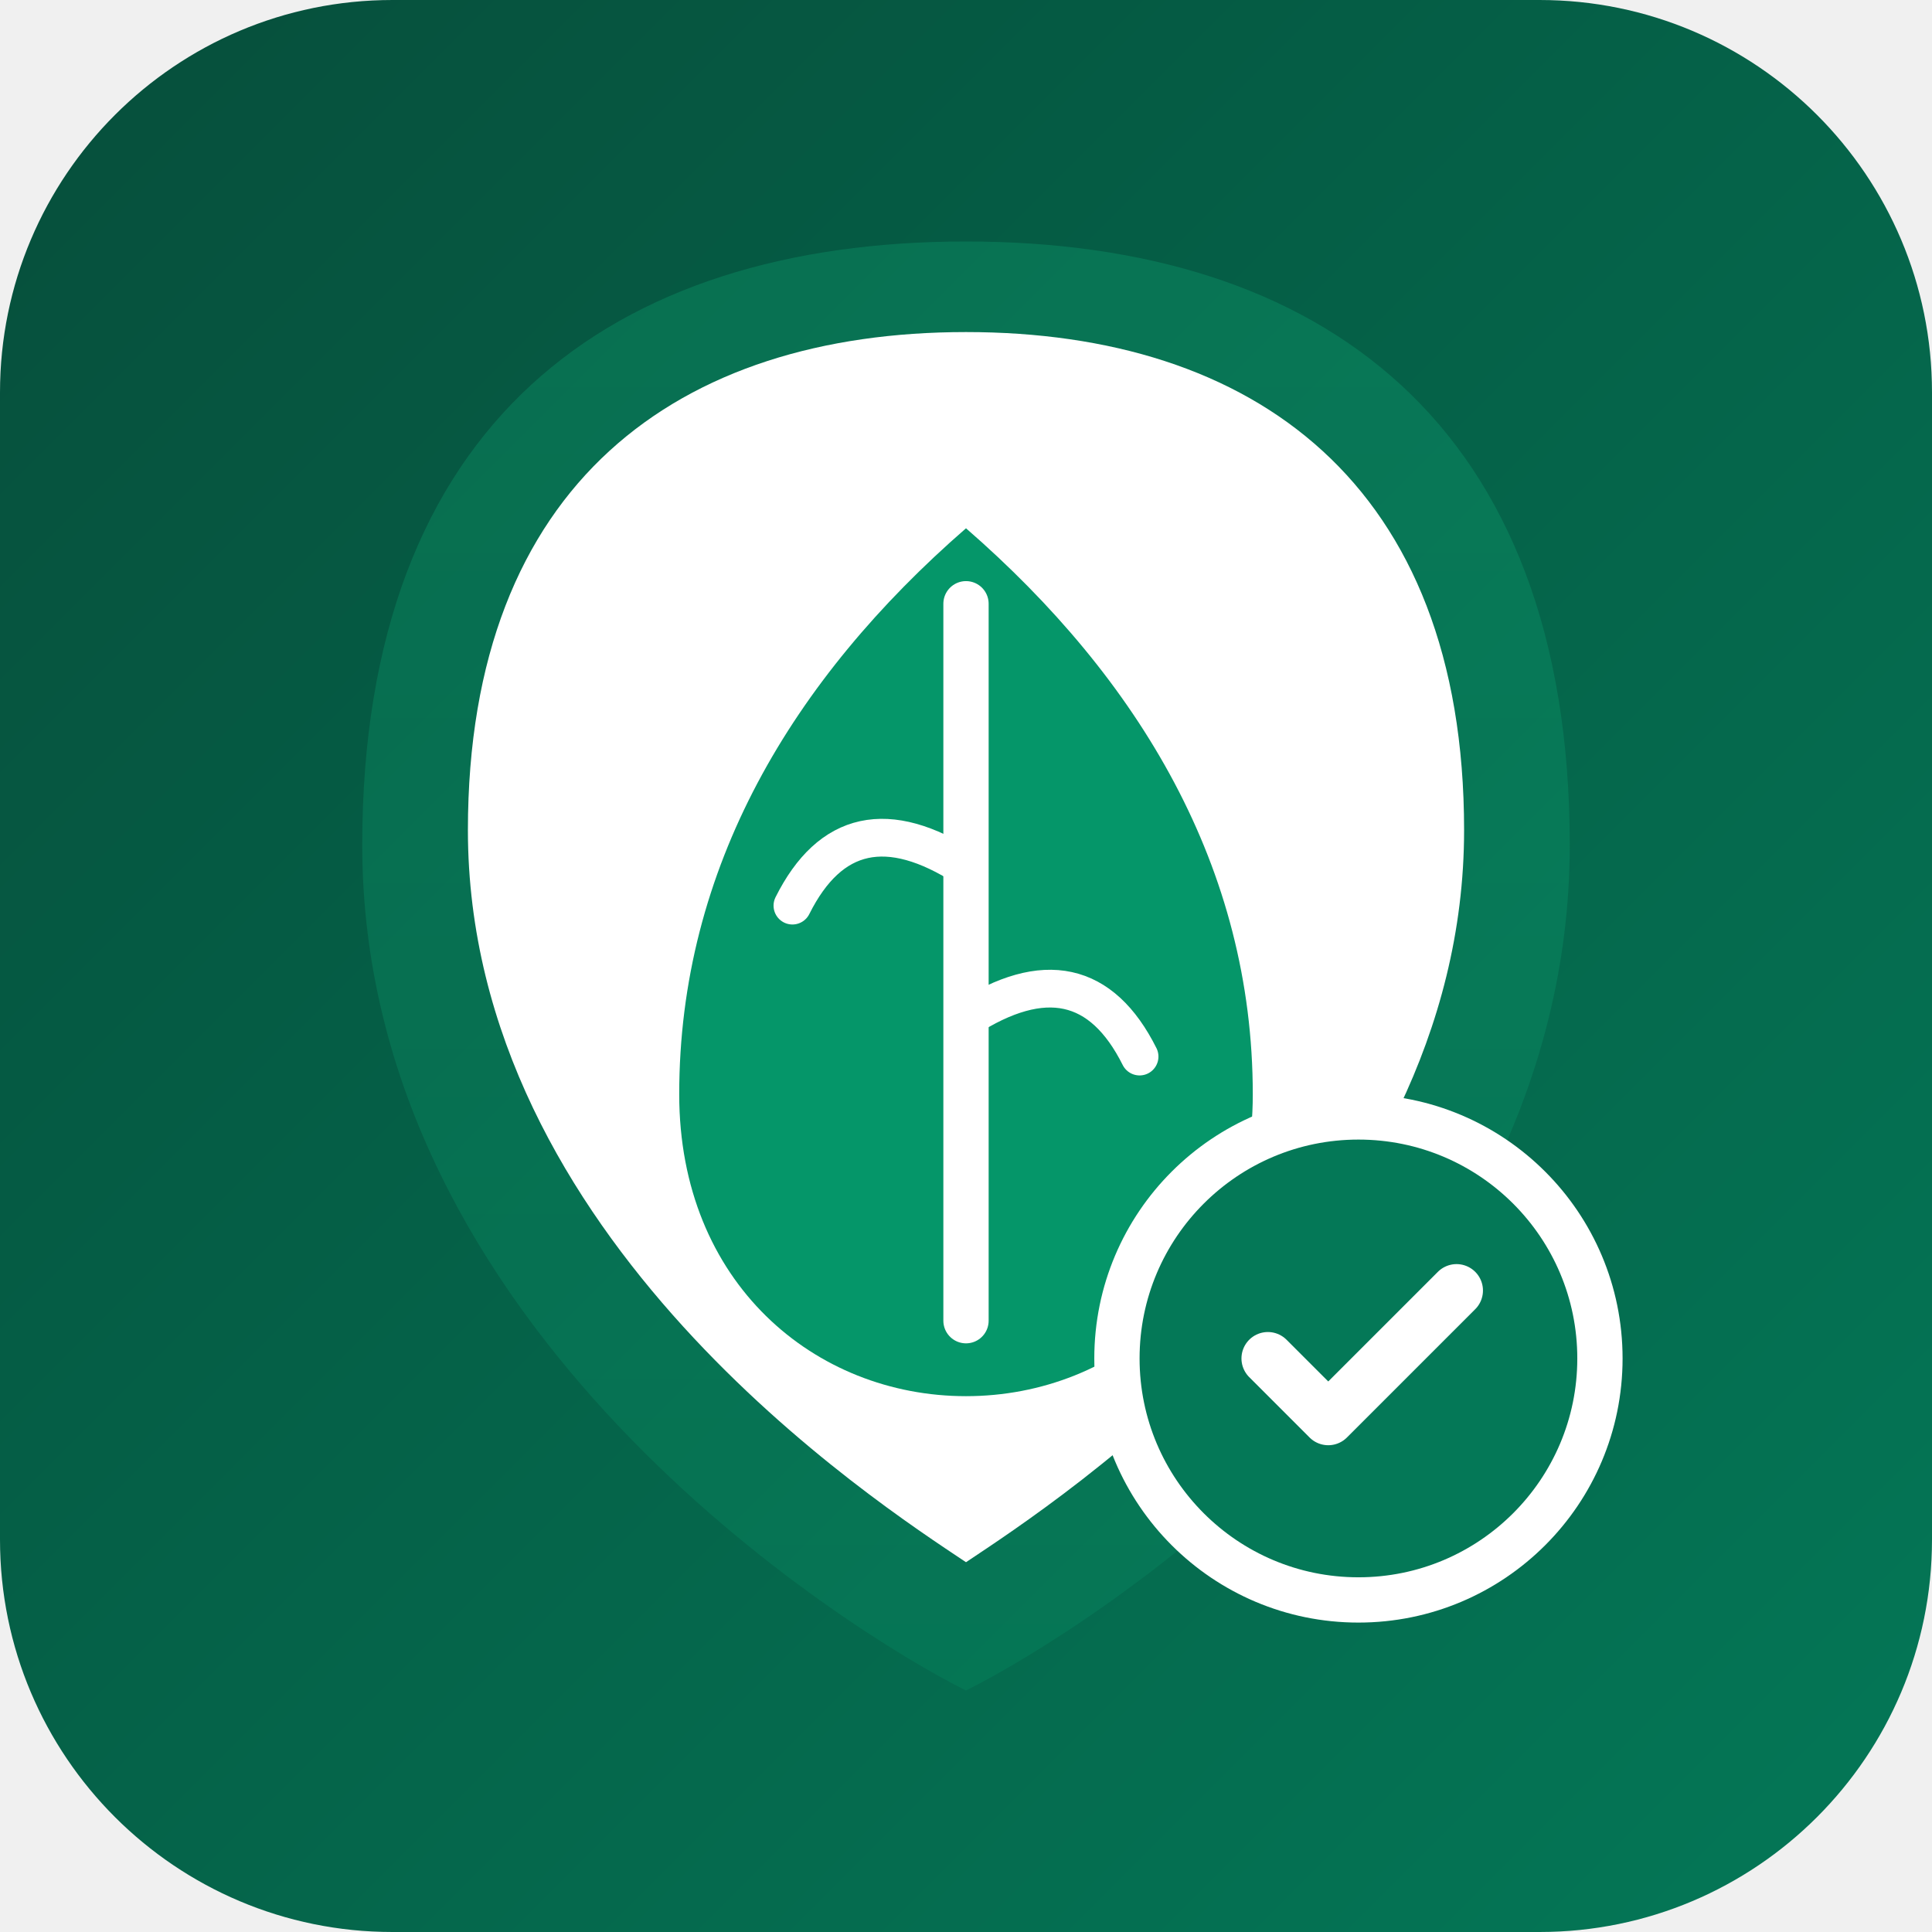
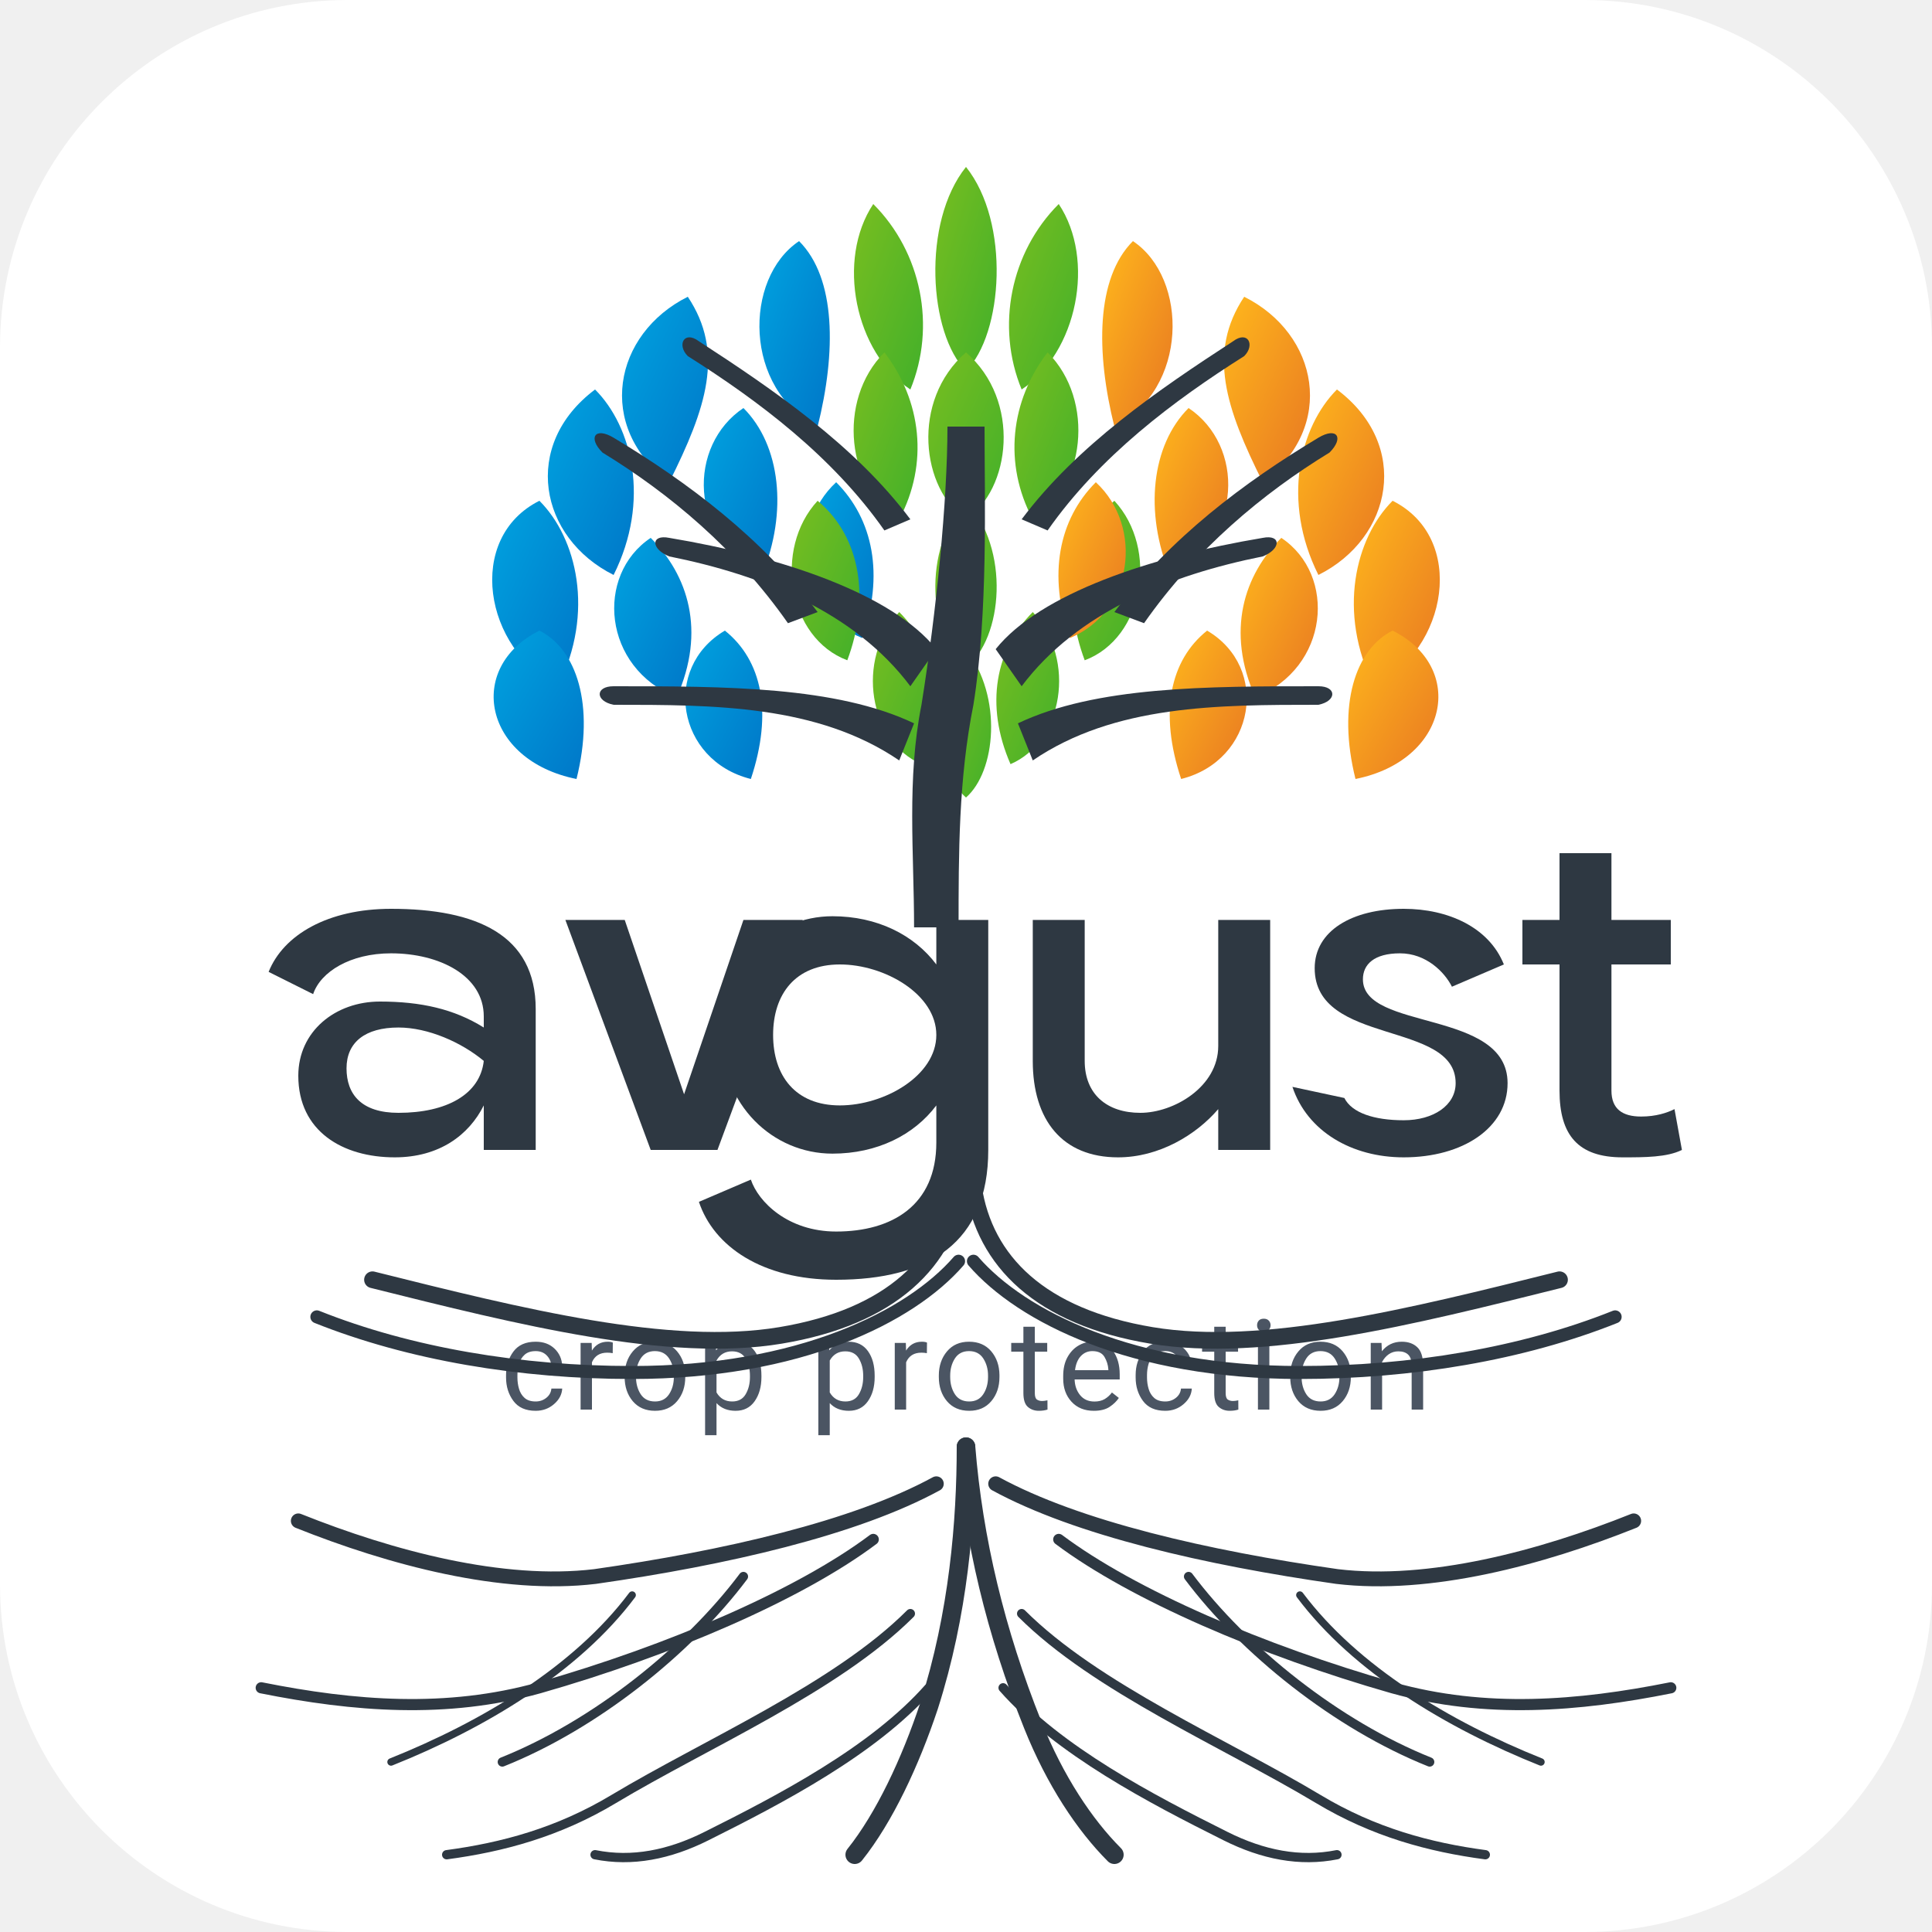
- <svg xmlns="http://www.w3.org/2000/svg" viewBox="0 0 512 512" width="512" height="512">
+ <svg xmlns="http://www.w3.org/2000/svg" viewBox="0 0 500 500" width="100%" height="100%">
+   <rect width="500" height="500" rx="90" fill="#FFFFFF" />
  <defs>
-     <linearGradient id="bgGrad" x1="0%" y1="0%" x2="100%" y2="100%">
-       <stop offset="0%" stop-color="#064e3b" />
-       <stop offset="100%" stop-color="#047857" />
+     <linearGradient id="blueLeafIcon" x1="0%" y1="0%" x2="100%" y2="100%">
+       <stop offset="0%" stop-color="#00A3E0" />
+       <stop offset="100%" stop-color="#0077C8" />
    </linearGradient>
-     <linearGradient id="shieldGrad" x1="0%" y1="0%" x2="0%" y2="100%">
-       <stop offset="0%" stop-color="#10b981" />
-       <stop offset="100%" stop-color="#059669" />
+     <linearGradient id="greenLeafIcon" x1="0%" y1="0%" x2="100%" y2="100%">
+       <stop offset="0%" stop-color="#78BE20" />
+       <stop offset="100%" stop-color="#43B02A" />
+     </linearGradient>
+     <linearGradient id="yellowLeafIcon" x1="0%" y1="0%" x2="100%" y2="100%">
+       <stop offset="0%" stop-color="#FFB81C" />
+       <stop offset="100%" stop-color="#E87722" />
    </linearGradient>
  </defs>
-   <rect width="512" height="512" rx="104" fill="url(#bgGrad)" />
-   <path d="M256 64 C350 64 416 112 416 224 C416 352 288 432 256 448 C224 432 96 352 96 224 C96 112 162 64 256 64 Z" fill="url(#shieldGrad)" opacity="0.25" />
-   <path d="M256 88 C332 88 388 128 388 220 C388 328 280 398 256 414 C232 398 124 328 124 220 C124 128 180 88 256 88 Z" fill="#ffffff" />
-   <path d="M256 140 C210 180 180 230 180 290 C180 340 216 370 256 370 C296 370 332 340 332 290 C332 230 302 180 256 140 Z" fill="#059669" />
-   <path d="M256 160 Q256 260 256 350" stroke="#ffffff" stroke-width="12" stroke-linecap="round" />
-   <path d="M256 230 Q225 210 210 240" stroke="#ffffff" stroke-width="10" stroke-linecap="round" fill="none" />
-   <path d="M256 270 Q287 250 302 280" stroke="#ffffff" stroke-width="10" stroke-linecap="round" fill="none" />
-   <circle cx="360" cy="360" r="64" fill="#047857" stroke="#ffffff" stroke-width="12" />
-   <path d="M336 360 L352 376 L386 342" stroke="#ffffff" stroke-width="14" stroke-linecap="round" stroke-linejoin="round" fill="none" />
+   <g transform="translate(10, 0) scale(0.96)">
+     <g id="blue-leaves" fill="url(#blueLeafIcon)">
+       <path d="M205,65 C190,75 190,105 210,115 C215,95 215,75 205,65 Z" />
+       <path d="M175,80 C155,90 150,115 170,130 C180,110 185,95 175,80 Z" />
+       <path d="M150,105 C130,120 135,145 155,155 C165,135 160,115 150,105 Z" />
+       <path d="M135,135 C115,145 120,175 140,185 C150,165 145,145 135,135 Z" />
+       <path d="M135,170 C115,180 120,205 145,210 C150,190 145,175 135,170 Z" />
+       <path d="M190,110 C175,120 175,145 195,155 C202,138 200,120 190,110 Z" />
+       <path d="M165,145 C150,155 152,180 172,188 C180,170 175,155 165,145 Z" />
+       <path d="M185,170 C168,180 172,205 192,210 C198,192 195,178 185,170 Z" />
+       <path d="M215,130 C202,142 205,165 222,172 C228,155 225,140 215,130 Z" />
+     </g>
+     <g id="green-leaves" fill="url(#greenLeafIcon)">
+       <path d="M250,45 C238,60 240,90 250,100 C260,90 262,60 250,45 Z" />
+       <path d="M225,55 C215,70 220,95 235,105 C242,88 238,68 225,55 Z" />
+       <path d="M275,55 C285,70 280,95 265,105 C258,88 262,68 275,55 Z" />
+       <path d="M250,95 C235,108 238,132 250,140 C262,132 265,108 250,95 Z" />
+       <path d="M228,95 C215,108 218,132 232,140 C240,125 238,108 228,95 Z" />
+       <path d="M272,95 C285,108 282,132 268,140 C260,125 262,108 272,95 Z" />
+       <path d="M210,135 C198,148 202,172 218,178 C224,162 222,145 210,135 Z" />
+       <path d="M250,135 C238,148 240,172 250,180 C260,172 262,148 250,135 Z" />
+       <path d="M290,135 C302,148 298,172 282,178 C276,162 278,145 290,135 Z" />
+       <path d="M232,165 C220,178 224,200 238,206 C245,190 242,175 232,165 Z" />
+       <path d="M268,165 C280,178 276,200 262,206 C255,190 258,175 268,165 Z" />
+       <path d="M250,175 C240,188 242,208 250,215 C258,208 260,188 250,175 Z" />
+     </g>
+     <g id="yellow-leaves" fill="url(#yellowLeafIcon)">
+       <path d="M295,65 C310,75 310,105 290,115 C285,95 285,75 295,65 Z" />
+       <path d="M325,80 C345,90 350,115 330,130 C320,110 315,95 325,80 Z" />
+       <path d="M350,105 C370,120 365,145 345,155 C335,135 340,115 350,105 Z" />
+       <path d="M365,135 C385,145 380,175 360,185 C350,165 355,145 365,135 Z" />
+       <path d="M365,170 C385,180 380,205 355,210 C350,190 355,175 365,170 Z" />
+       <path d="M310,110 C325,120 325,145 305,155 C298,138 300,120 310,110 Z" />
+       <path d="M335,145 C350,155 348,180 328,188 C320,170 325,155 335,145 Z" />
+       <path d="M315,170 C332,180 328,205 308,210 C302,192 305,178 315,170 Z" />
+       <path d="M285,130 C298,142 295,165 278,172 C272,155 275,140 285,130 Z" />
+     </g>
+     <g id="trunk-and-branches" fill="#2E3842">
+       <path d="M245,115 C245,135 242,165 238,190 C234,210 236,230 236,250 L248,250 C248,230 248,210 252,190 C256,165 255,135 255,115 Z" />
+       <path d="M242,175 C230,160 200,150 170,145 C165,144 165,148 170,150 C195,155 220,165 235,185 Z" />
+       <path d="M236,195 C215,185 185,185 155,185 C150,185 150,189 155,190 C182,190 210,190 232,205 Z" />
+       <path d="M210,165 C195,145 175,130 155,118 C150,115 148,118 152,122 C170,133 188,148 202,168 Z" />
+       <path d="M235,140 C220,120 198,105 178,92 C174,89 172,93 175,96 C194,108 214,123 228,143 Z" />
+       <path d="M258,175 C270,160 300,150 330,145 C335,144 335,148 330,150 C305,155 280,165 265,185 Z" />
+       <path d="M264,195 C285,185 315,185 345,185 C350,185 350,189 345,190 C318,190 290,190 268,205 Z" />
+       <path d="M290,165 C305,145 325,130 345,118 C350,115 352,118 348,122 C330,133 312,148 298,168 Z" />
+       <path d="M265,140 C280,120 302,105 322,92 C326,89 328,93 325,96 C306,108 286,123 272,143 Z" />
+     </g>
+     <g id="avgust-text" fill="#2E3842">
+       <path d="M92,270 C80,270 70,278 70,290 C70,305 82,312 96,312 C108,312 116,306 120,298 L120,310 L134,310 L134,272 C134,252 118,245 95,245 C78,245 66,252 62,262 L74,268 C76,262 84,257 95,257 C108,257 120,263 120,274 L120,277 C112,272 103,270 92,270 Z M97,300 C87,300 83,295 83,288 C83,281 88,277 97,277 C105,277 114,281 120,286 C119,295 110,300 97,300 Z" />
+       <path d="M142,248 L158,248 L174,295 L190,248 L206,248 L183,310 L165,310 Z" />
+       <path d="M242,248 L256,248 L256,310 C256,335 240,345 215,345 C195,345 182,336 178,324 L192,318 C194,324 202,332 215,332 C230,332 242,325 242,308 L242,298 C236,306 226,311 214,311 C198,311 184,298 184,279 C184,260 198,247 214,247 C226,247 236,252 242,260 Z M216,298 C228,298 242,290 242,279 C242,268 228,260 216,260 C204,260 198,268 198,279 C198,290 204,298 216,298 Z" />
+       <path d="M268,248 L282,248 L282,286 C282,295 288,300 297,300 C306,300 318,293 318,282 L318,248 L332,248 L332,310 L318,310 L318,299 C312,306 302,312 291,312 C276,312 268,302 268,286 Z" />
+       <path d="M352,296 C354,300 360,302 368,302 C376,302 382,298 382,292 C382,275 344,282 344,261 C344,251 354,245 368,245 C380,245 391,250 395,260 L381,266 C379,262 374,257 367,257 C360,257 357,260 357,264 C357,278 396,272 396,292 C396,304 384,312 368,312 C354,312 342,305 338,293 Z" />
+       <path d="M410,230 L424,230 L424,248 L440,248 L440,260 L424,260 L424,294 C424,299 427,301 432,301 C436,301 439,300 441,299 L443,310 C439,312 433,312 427,312 C415,312 410,306 410,294 L410,260 L400,260 L400,248 L410,248 Z" />
+     </g>
+     <text x="250" y="380" font-family="-apple-system, BlinkMacSystemFont, 'Segoe UI', Roboto, 'Helvetica Neue', Arial, sans-serif" font-size="34" font-weight="400" fill="#4B5563" letter-spacing="1.5" text-anchor="middle">
+       crop protection
+     </text>
+     <g id="roots" stroke="#2E3842" stroke-linecap="round" stroke-linejoin="round" fill="none">
+       <path d="M248,320 C245,340 230,355 200,360 C170,365 130,355 90,345" stroke-width="4.5" />
+       <path d="M252,320 C255,340 270,355 300,360 C330,365 370,355 410,345" stroke-width="4.5" />
+       <path d="M248,340 C235,355 205,370 160,370 C130,370 100,365 75,355" stroke-width="3.5" />
+       <path d="M252,340 C265,355 295,370 340,370 C370,370 400,365 425,355" stroke-width="3.5" />
+       <path d="M250,390 C250,410 248,435 240,460 C235,475 228,490 220,500" stroke-width="5" />
+       <path d="M250,390 C252,415 258,440 268,465 C274,480 282,492 290,500" stroke-width="5" />
+       <path d="M242,400 C220,412 185,420 150,425 C125,428 95,420 70,410" stroke-width="4" />
+       <path d="M225,415 C205,430 170,445 135,455 C110,462 85,460 60,455" stroke-width="3" />
+       <path d="M235,435 C215,455 180,470 155,485 C140,494 125,498 110,500" stroke-width="2.5" />
+       <path d="M240,455 C225,472 200,485 180,495 C170,500 160,502 150,500" stroke-width="2.5" />
+       <path d="M190,425 C175,445 150,465 125,475" stroke-width="2.5" />
+       <path d="M160,430 C145,450 120,465 95,475" stroke-width="2" />
+       <path d="M258,400 C280,412 315,420 350,425 C375,428 405,420 430,410" stroke-width="4" />
+       <path d="M275,415 C295,430 330,445 365,455 C390,462 415,460 440,455" stroke-width="3" />
+       <path d="M265,435 C285,455 320,470 345,485 C360,494 375,498 390,500" stroke-width="2.5" />
+       <path d="M260,455 C275,472 300,485 320,495 C330,500 340,502 350,500" stroke-width="2.5" />
+       <path d="M310,425 C325,445 350,465 375,475" stroke-width="2.5" />
+       <path d="M340,430 C355,450 380,465 405,475" stroke-width="2" />
+     </g>
+   </g>
</svg>
